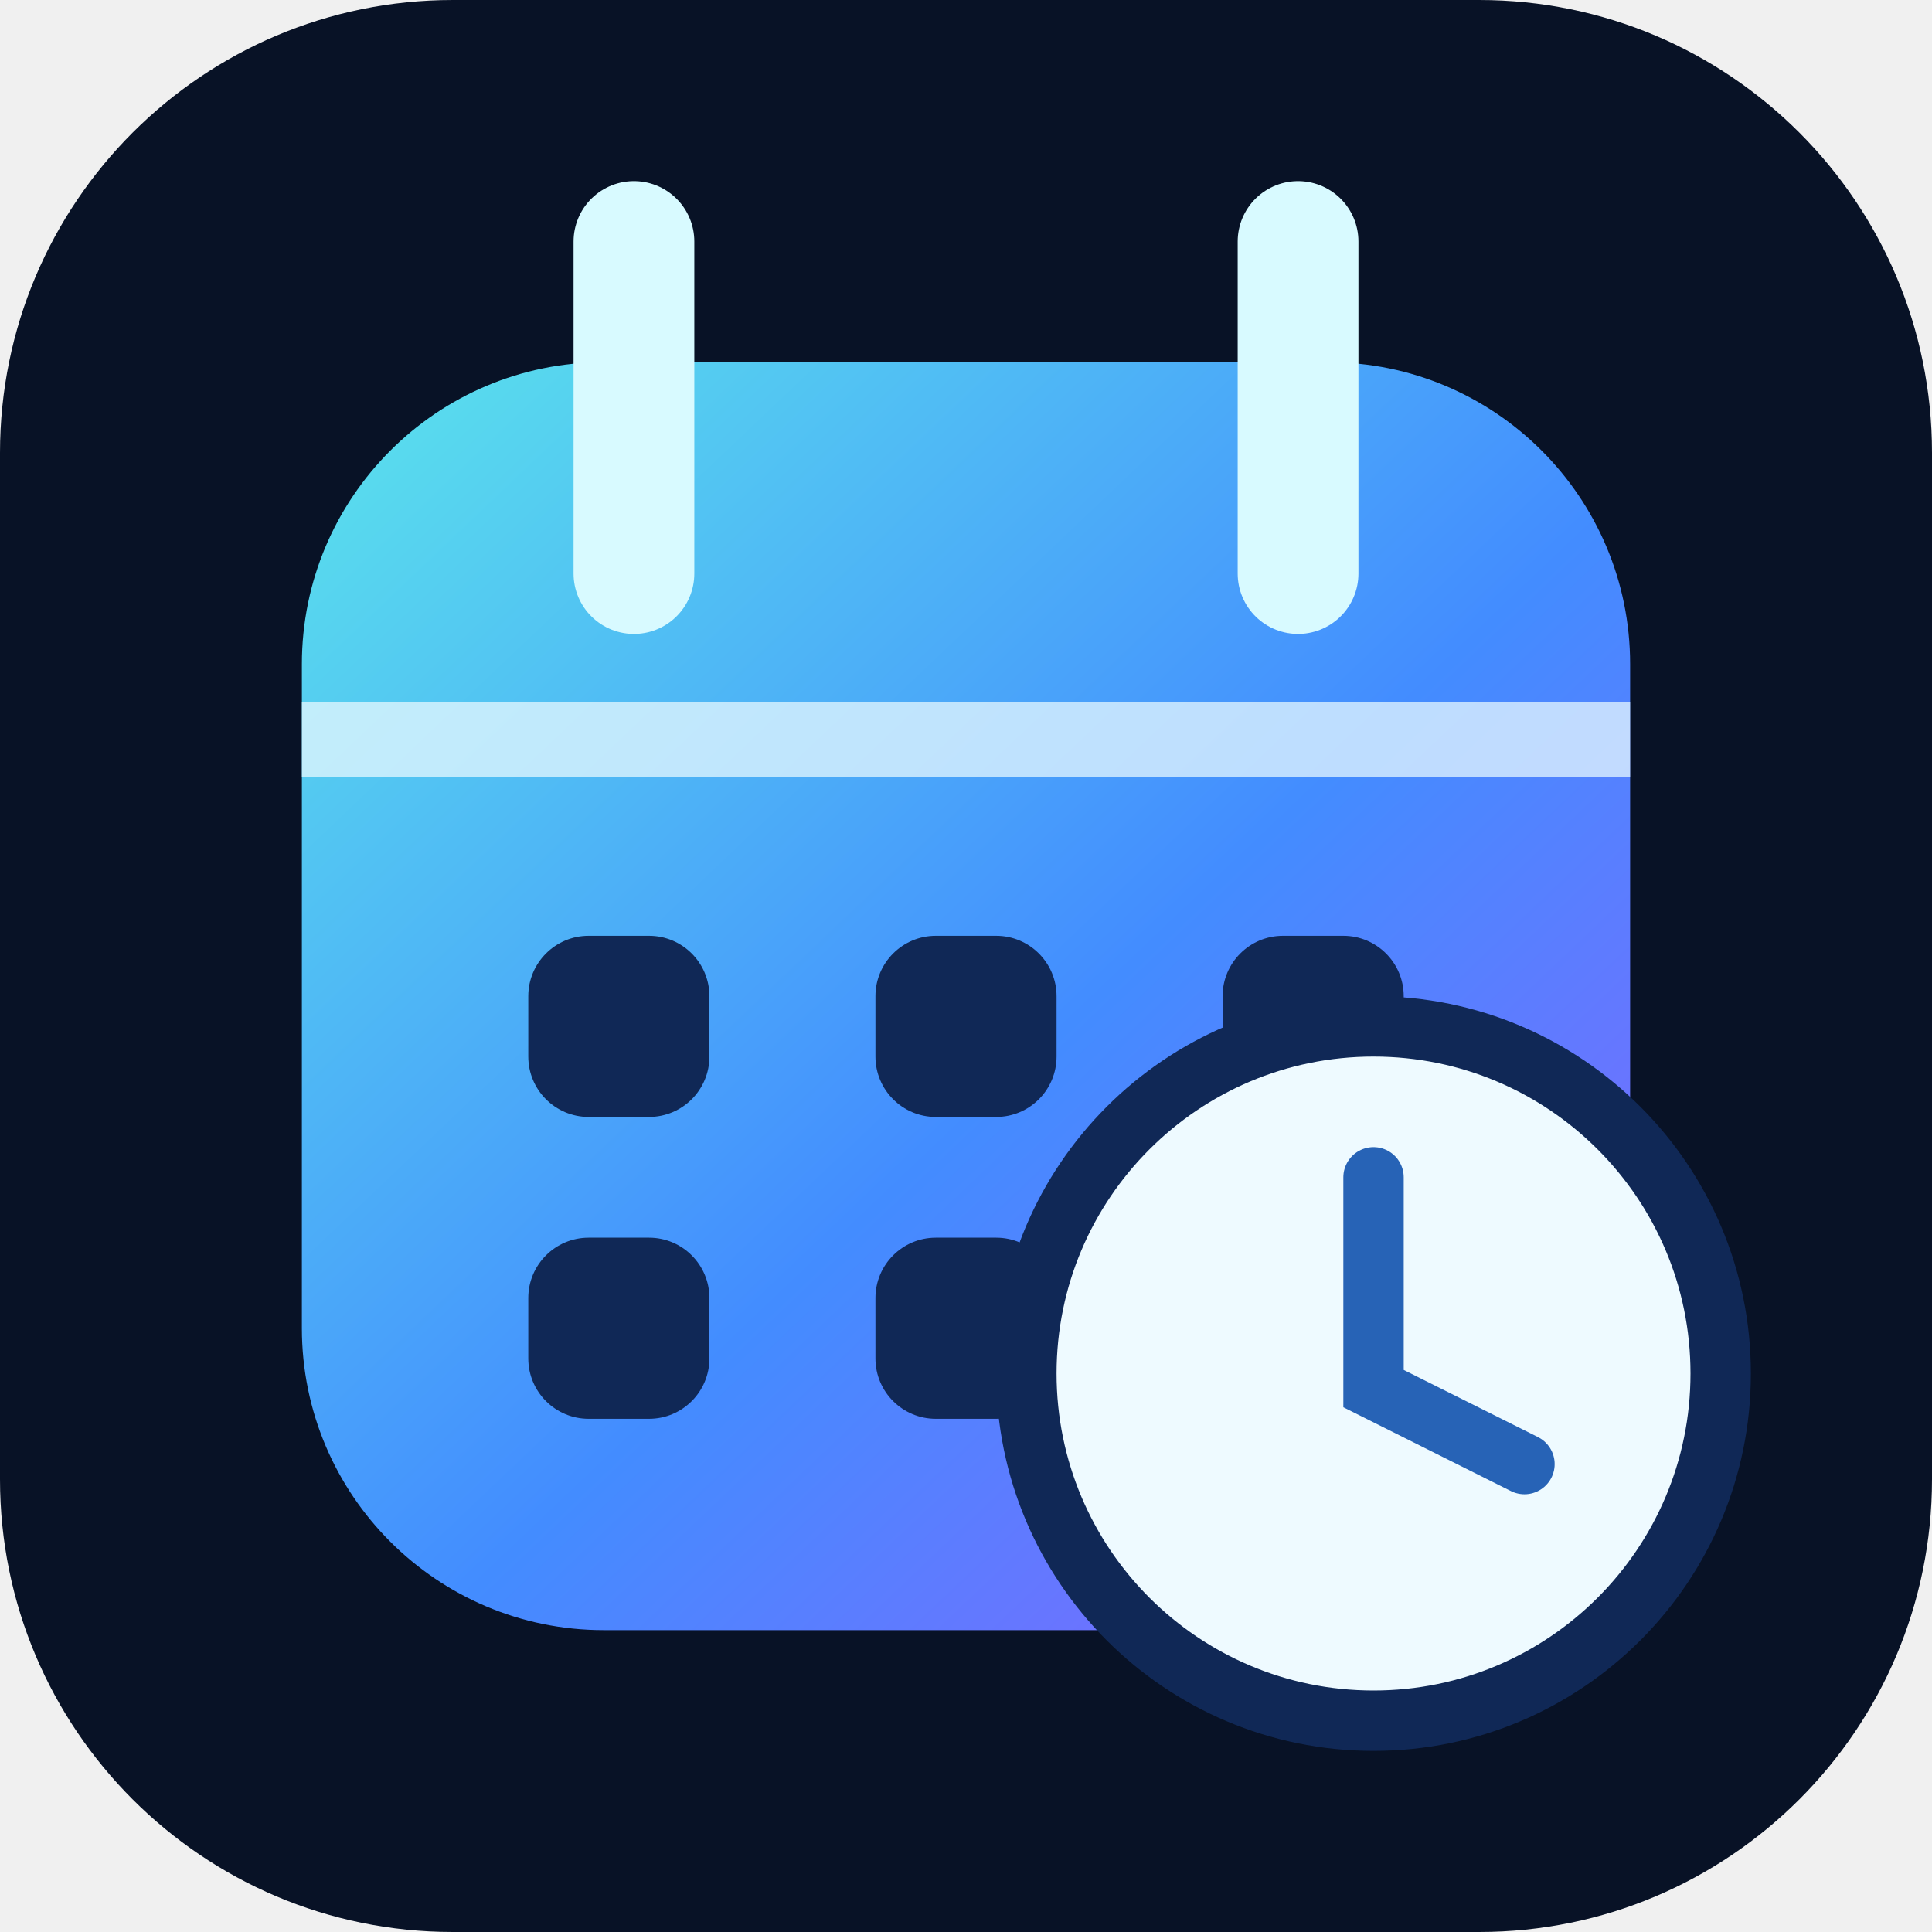
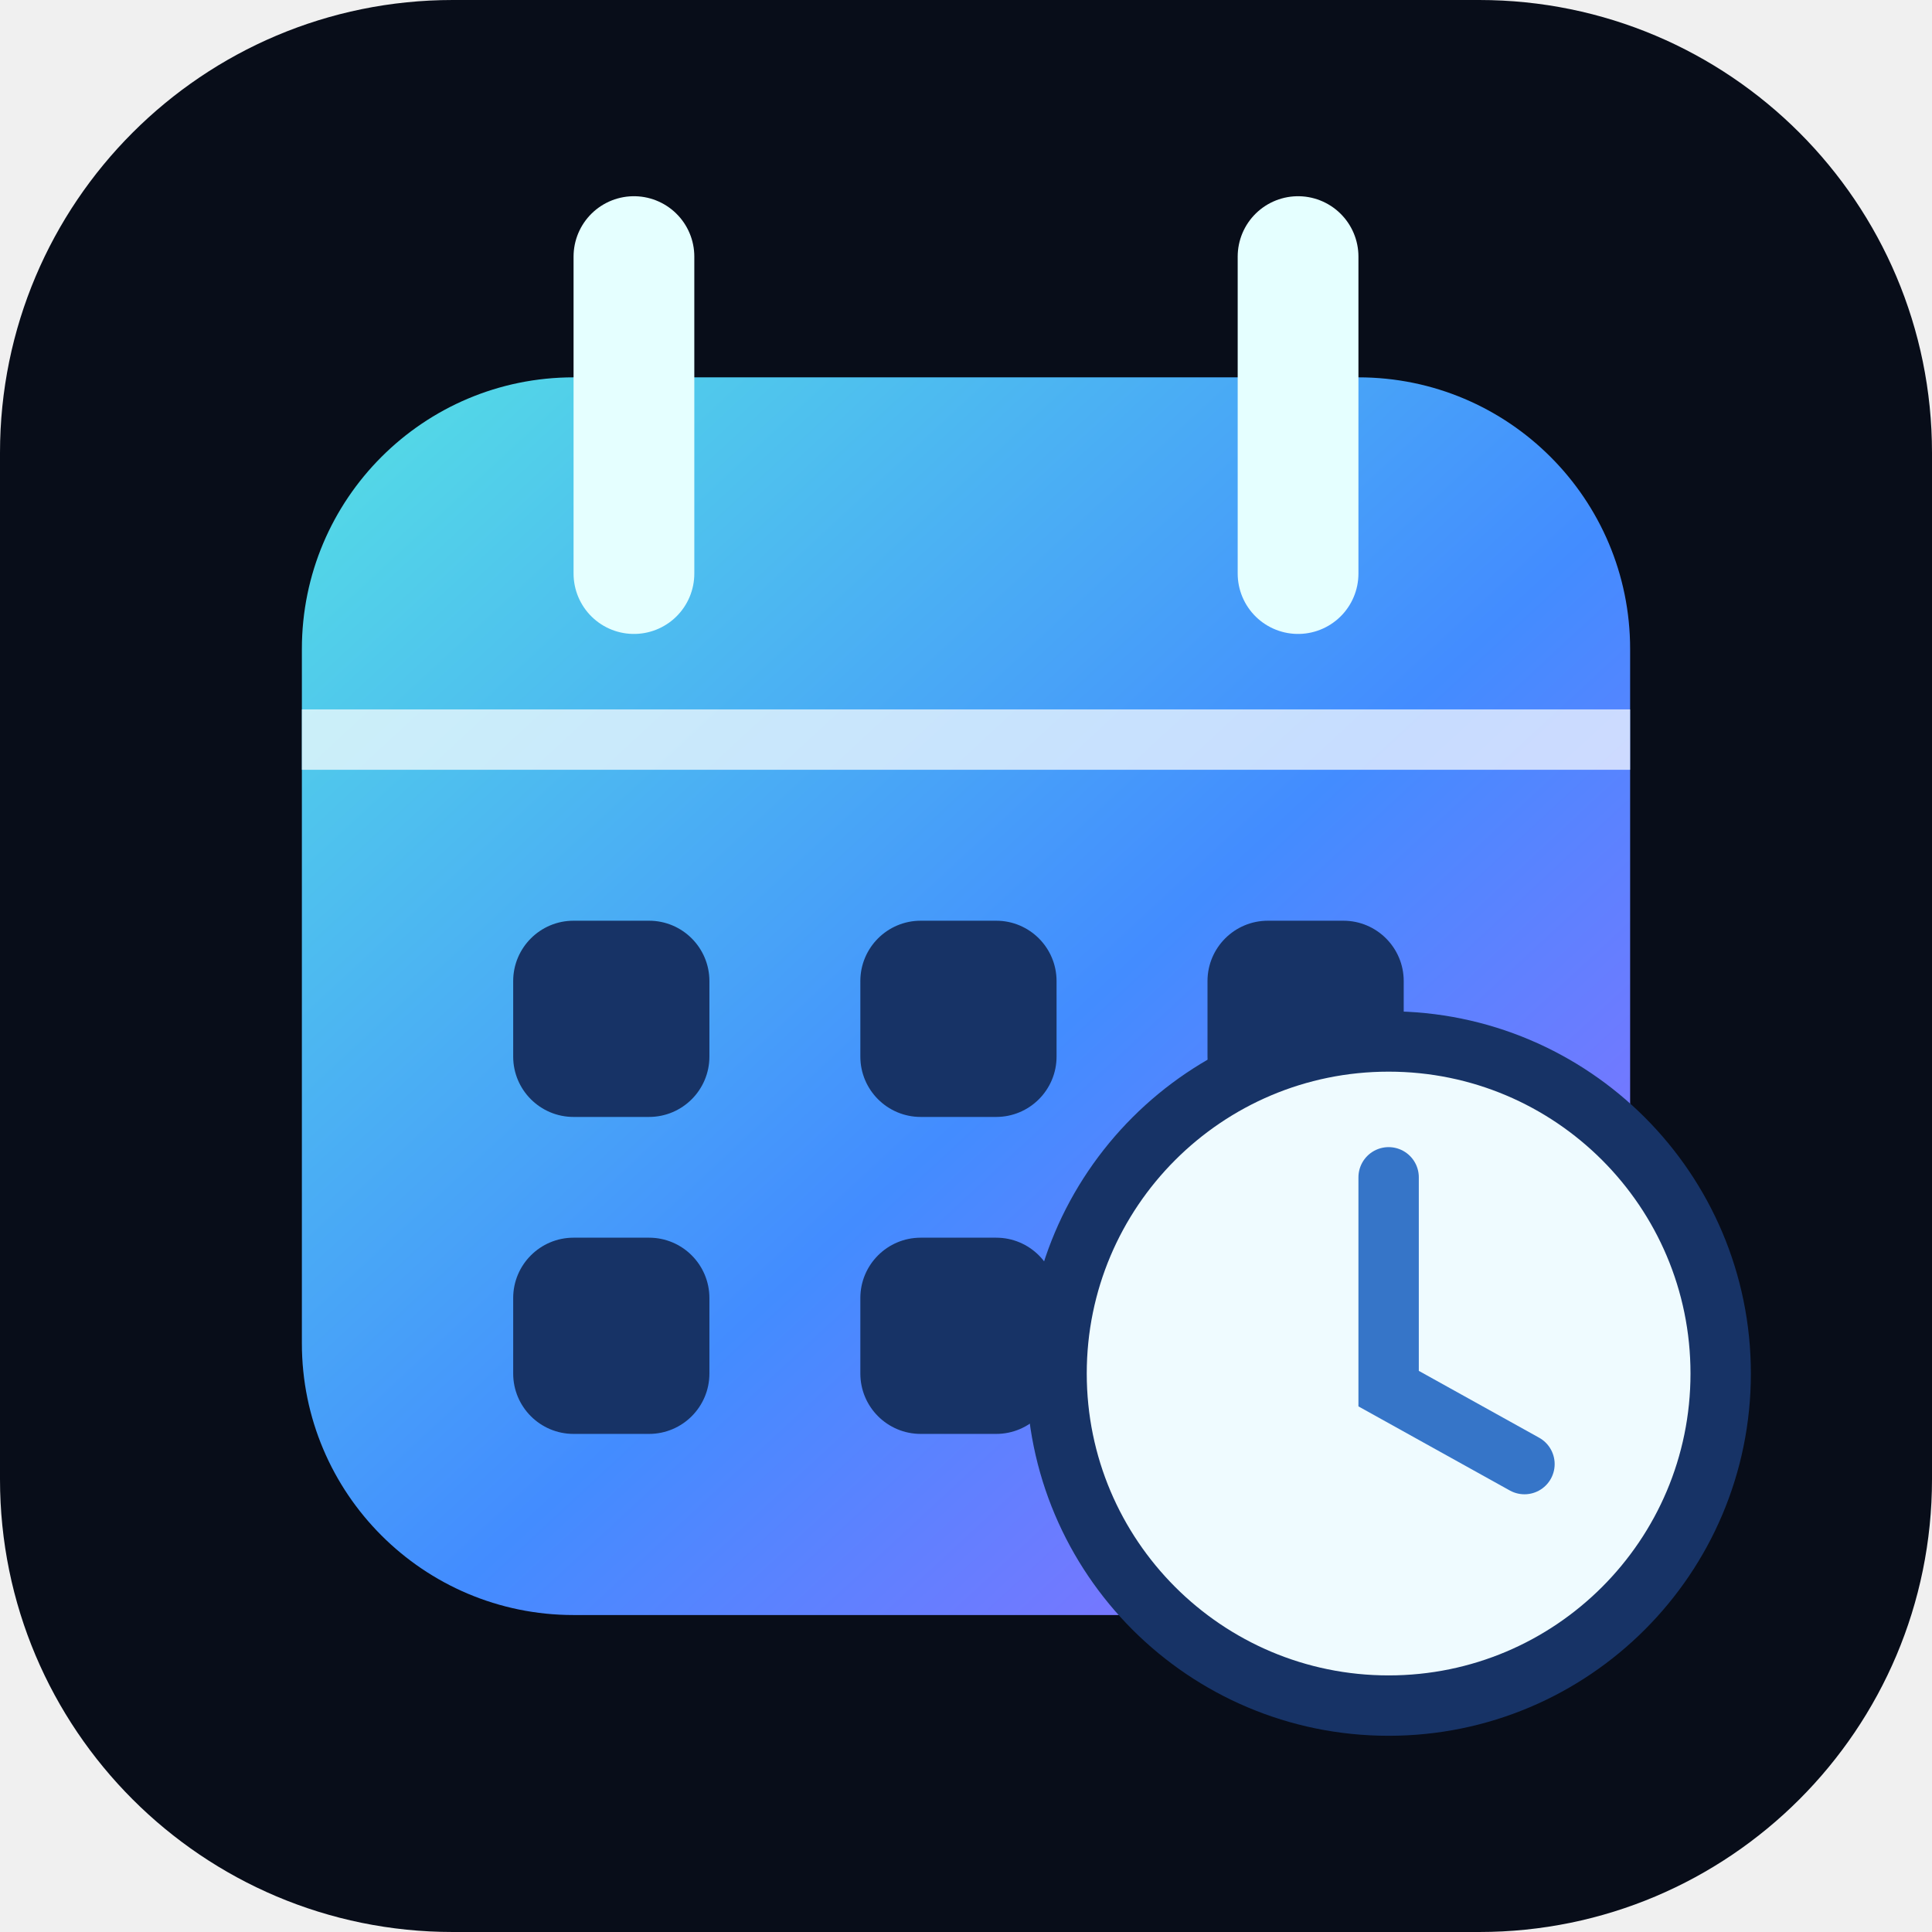
<svg xmlns="http://www.w3.org/2000/svg" viewBox="0 0 128 128">
  <defs>
-     <linearGradient id="g" x1="0" y1="0" x2="1" y2="1">
-       <stop stop-color="#5be5eb" />
+     <linearGradient id="g" x2="1" y2="1">
+       <stop stop-color="#55e0e4" />
      <stop offset=".55" stop-color="#438cff" />
-       <stop offset="1" stop-color="#8a60ff" />
+       <stop offset="1" stop-color="#9b68ff" />
    </linearGradient>
  </defs>
-   <rect width="128" height="128" rx="30" fill="#081226" />
-   <rect x="20" y="24" width="88" height="84" rx="20" fill="url(#g)" />
-   <path d="M42 16v22M86 16v22" stroke="#d8faff" stroke-width="8" stroke-linecap="round" />
-   <path d="M20 49h88" stroke="#e7f8ff" stroke-opacity=".75" stroke-width="5" />
-   <g fill="#102856">
-     <rect x="35" y="62" width="12" height="12" rx="4" />
-     <rect x="58" y="62" width="12" height="12" rx="4" />
-     <rect x="81" y="62" width="12" height="12" rx="4" />
-     <rect x="35" y="82" width="12" height="12" rx="4" />
-     <rect x="58" y="82" width="12" height="12" rx="4" />
+   <rect width="128" height="128" rx="30" fill="#080d19" />
+   <rect x="20" y="25" width="88" height="82" rx="18" fill="url(#g)" />
+   <path d="M42 17v21M86 17v21" stroke="#e5ffff" stroke-width="8" stroke-linecap="round" />
+   <path d="M20 49h88" stroke="#fff" stroke-opacity=".7" stroke-width="4" />
+   <g fill="#173366">
+     <rect x="34" y="61" width="13" height="13" rx="4" />
+     <rect x="57" y="61" width="13" height="13" rx="4" />
+     <rect x="80" y="61" width="13" height="13" rx="4" />
+     <rect x="34" y="82" width="13" height="13" rx="4" />
+     <rect x="57" y="82" width="13" height="13" rx="4" />
  </g>
-   <circle cx="91" cy="91" r="23" fill="#eefaff" stroke="#102856" stroke-width="4" />
-   <path d="M91 78v14l10 5" fill="none" stroke="#2763b6" stroke-width="4" stroke-linecap="round" />
+   <circle cx="92" cy="91" r="22" fill="#effbff" stroke="#173366" stroke-width="4" />
+   <path d="M92 78v14l9 5" stroke="#3675c8" stroke-width="4" stroke-linecap="round" fill="none" />
</svg>
